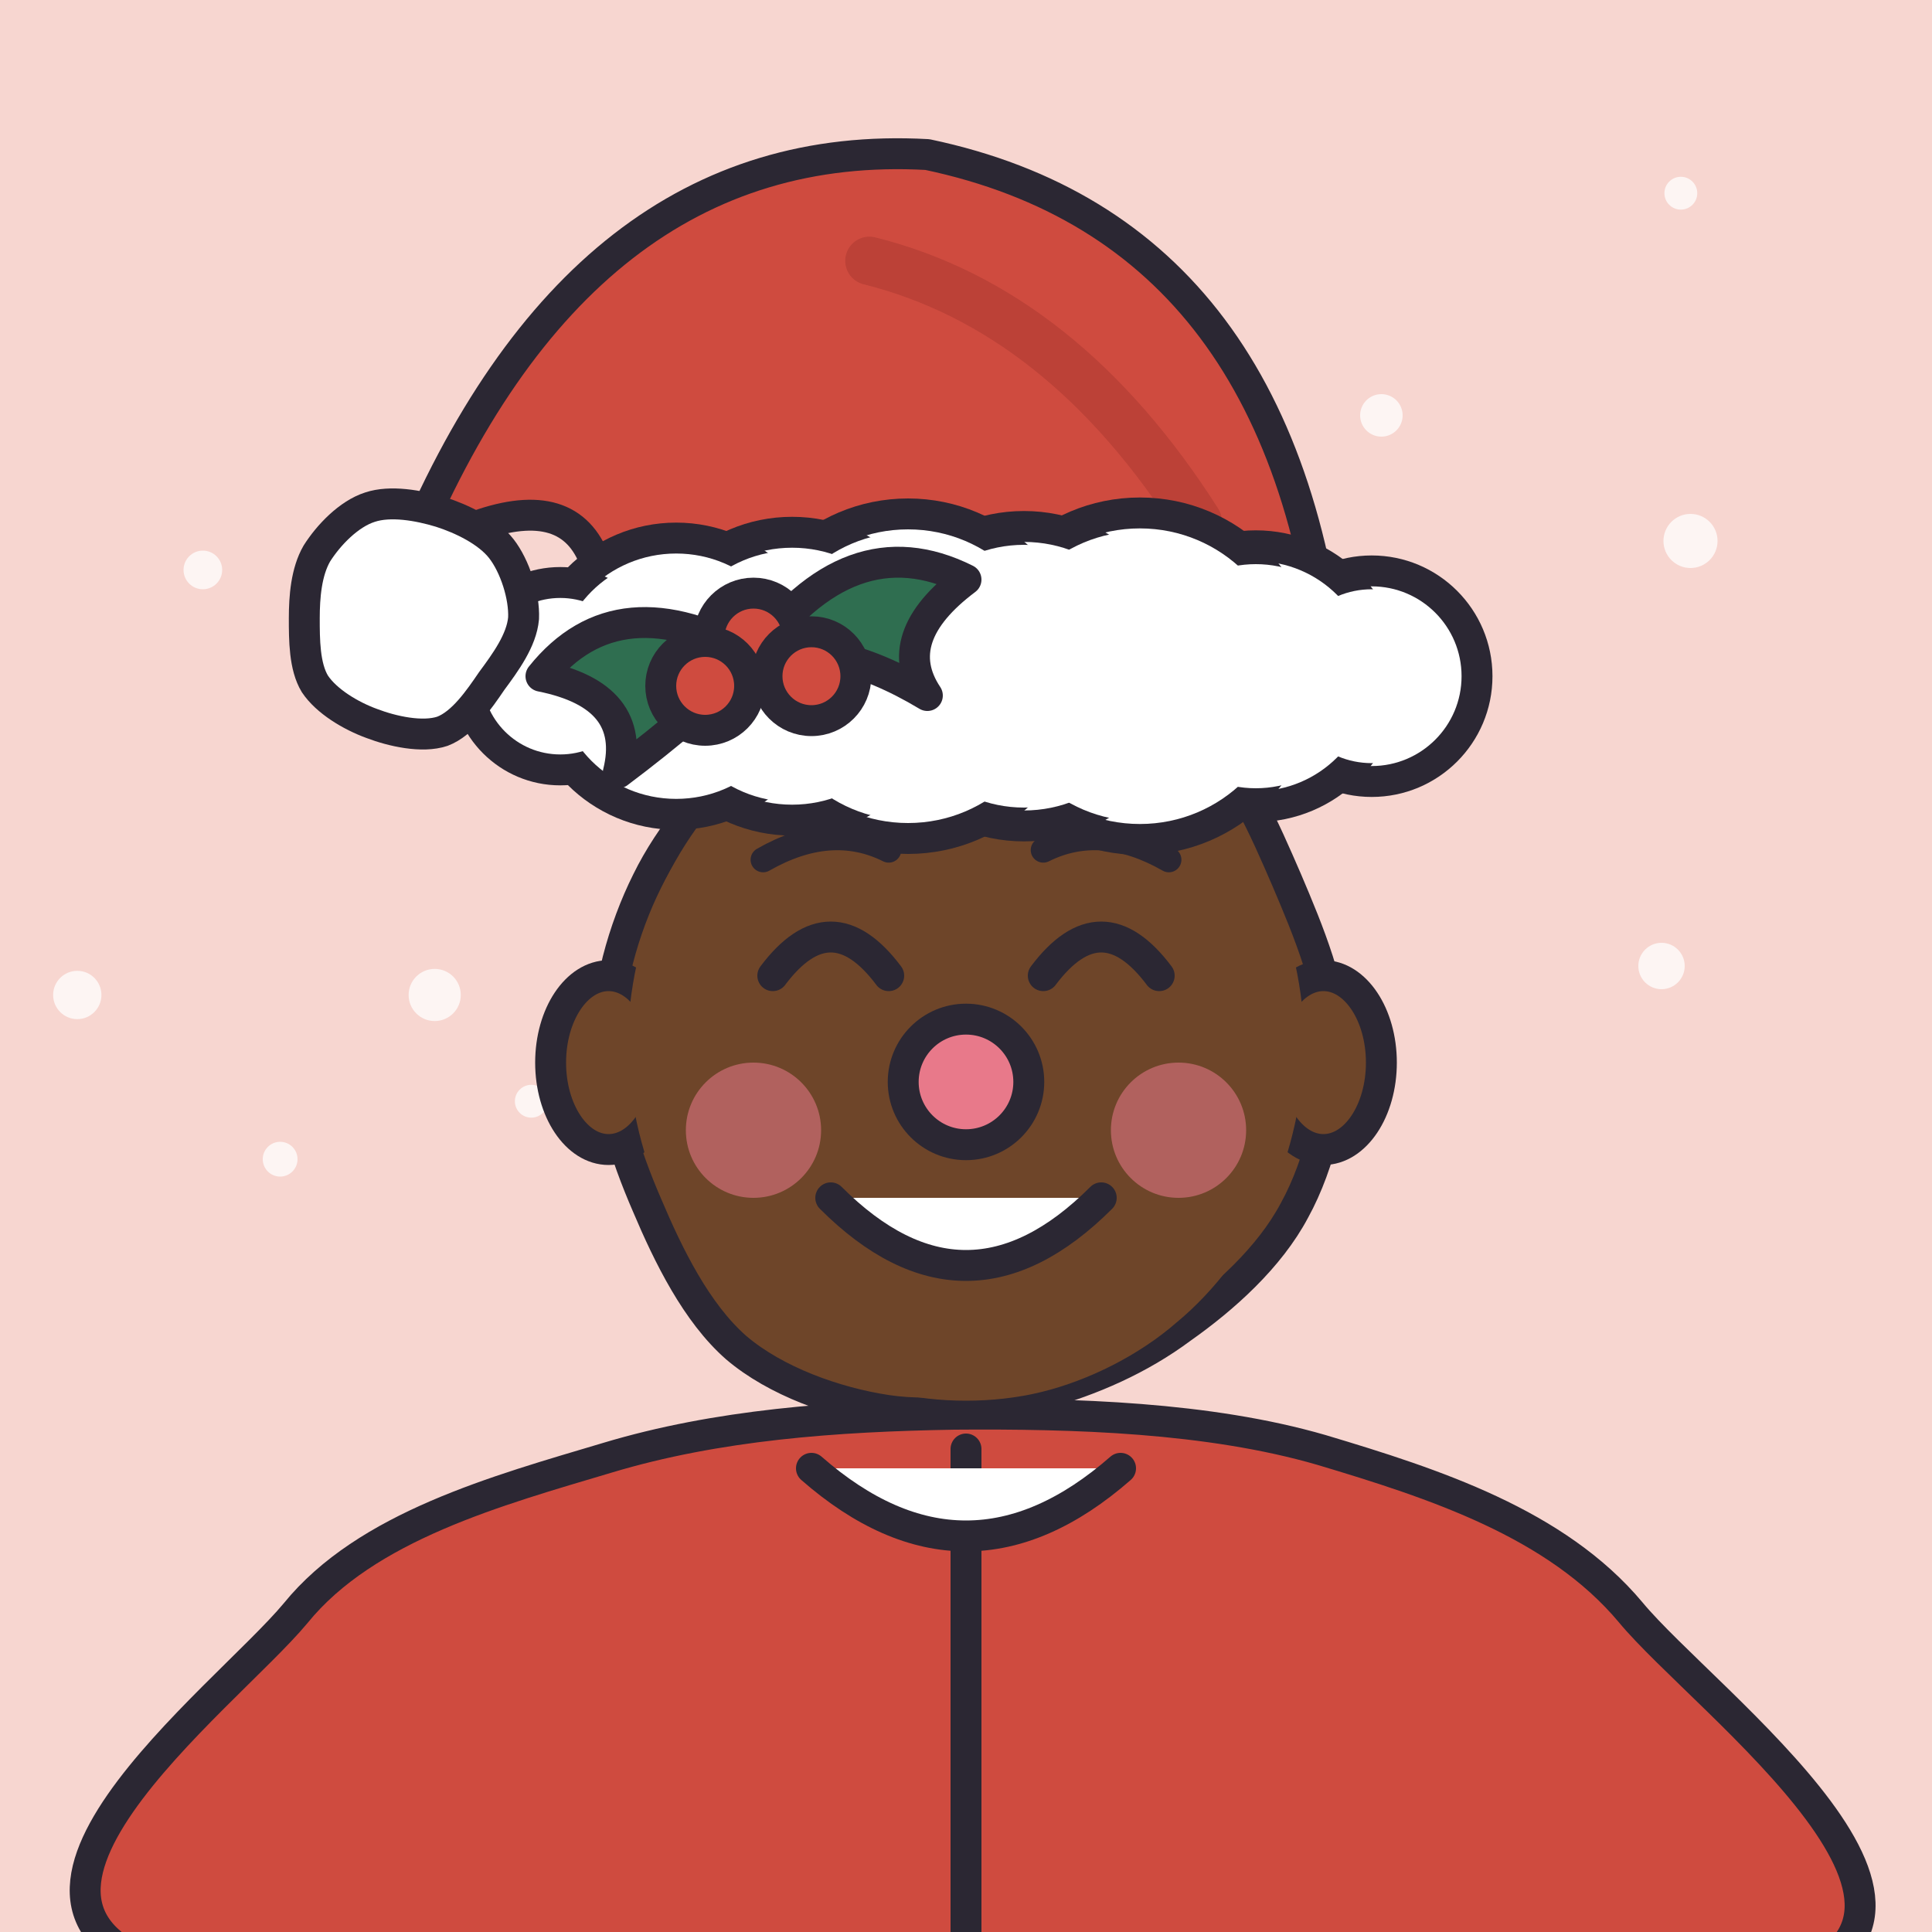
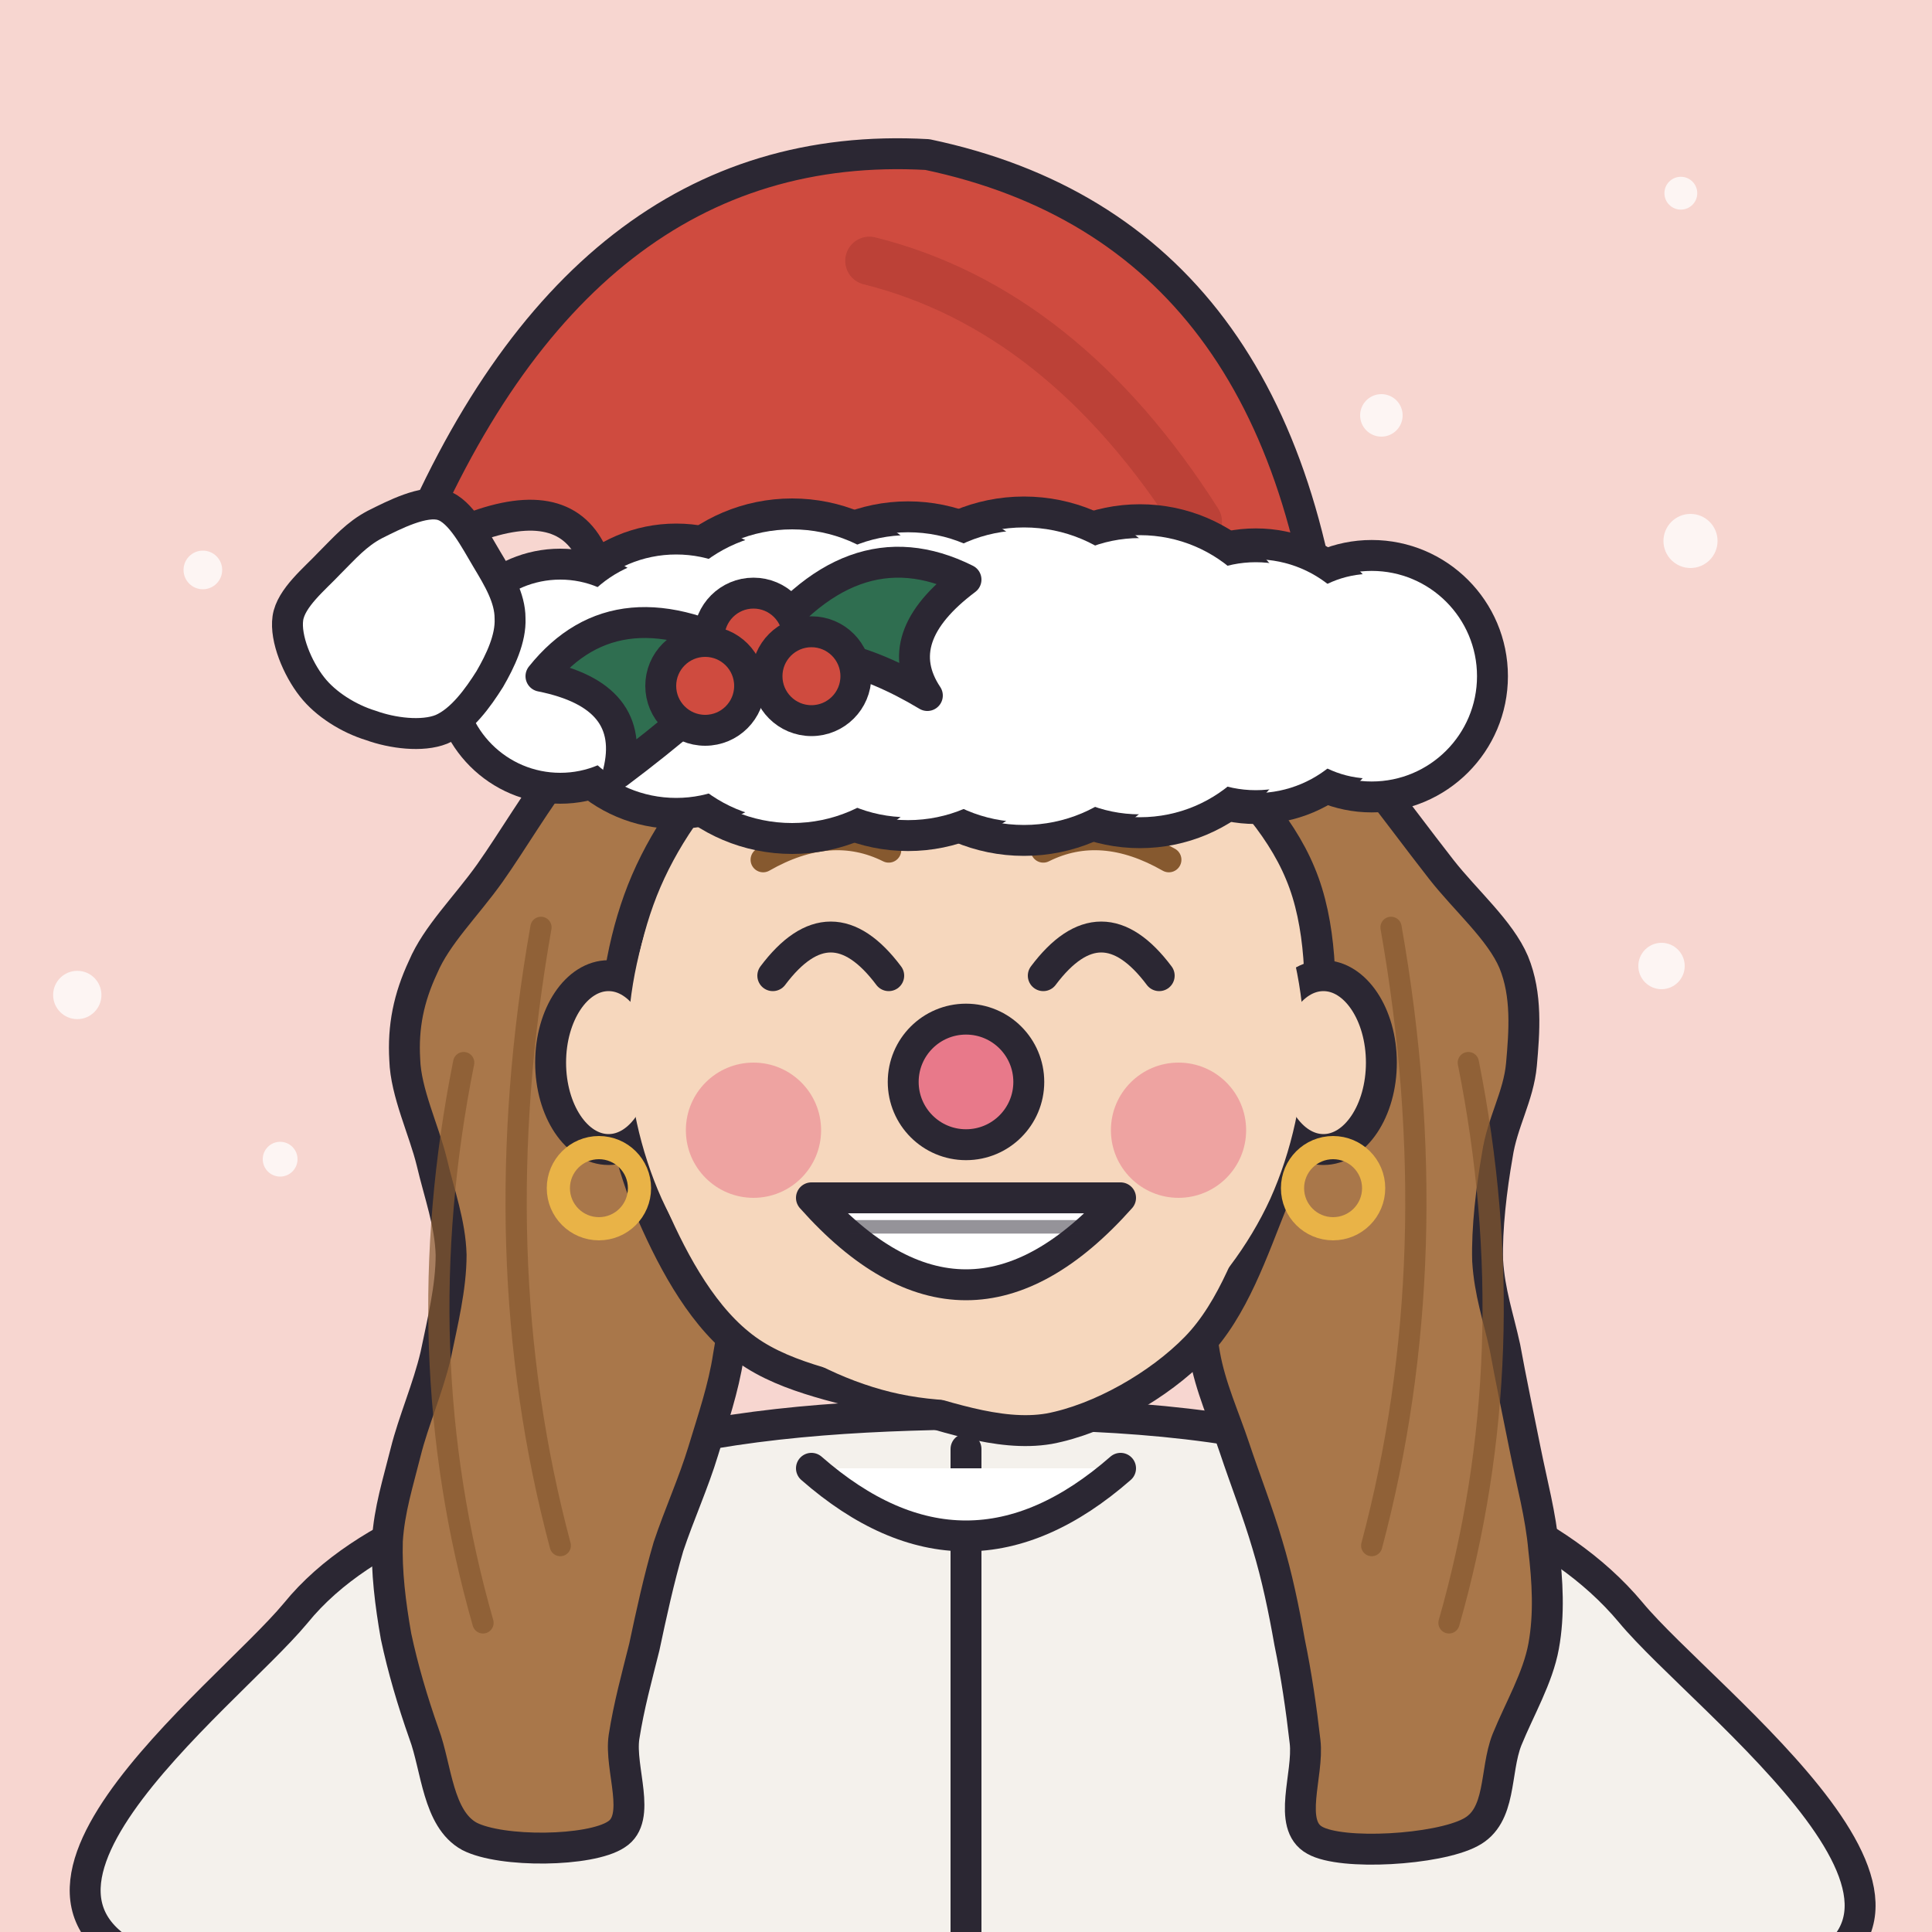
<svg xmlns="http://www.w3.org/2000/svg" viewBox="0 0 200 200" width="400" height="400">
  <rect width="200" height="200" fill="#f7d6d0" />
  <circle cx="172" cy="100" r="2.4" fill="#fff" opacity=".75" />
  <circle cx="8" cy="103" r="2.5" fill="#fff" opacity=".75" />
  <circle cx="21" cy="59" r="2.0" fill="#fff" opacity=".75" />
  <circle cx="45" cy="103" r="2.7" fill="#fff" opacity=".75" />
  <circle cx="55" cy="114" r="1.7" fill="#fff" opacity=".75" />
  <circle cx="32" cy="61" r="1.5" fill="#fff" opacity=".75" />
  <circle cx="175" cy="56" r="2.8" fill="#fff" opacity=".75" />
  <circle cx="79" cy="24" r="2.9" fill="#fff" opacity=".75" />
  <circle cx="143" cy="43" r="2.2" fill="#fff" opacity=".75" />
  <circle cx="117" cy="63" r="1.6" fill="#fff" opacity=".75" />
  <circle cx="174" cy="20" r="1.7" fill="#fff" opacity=".75" />
  <circle cx="106" cy="63" r="2.7" fill="#fff" opacity=".75" />
  <circle cx="80" cy="75" r="2.0" fill="#fff" opacity=".75" />
  <circle cx="29" cy="120" r="1.8" fill="#fff" opacity=".75" />
-   <path d="M18.9 204.5 C-6.5 198.1 23.2 175.9 30.6 167.0 C37.9 158.0 51.5 154.3 62.9 150.9 C74.2 147.5 86.5 146.6 98.8 146.4 C111.1 146.3 125.1 146.7 136.8 150.1 C148.5 153.6 161.1 157.7 168.8 166.9 C176.5 176.2 208.1 199.3 183.1 205.6 C158.1 211.8 44.3 210.9 18.9 204.5Z" fill="#cf4b3f" stroke="#2b2733" stroke-width="3.2" stroke-linecap="round" stroke-linejoin="round" />
+   <path d="M18.9 204.5 C-6.5 198.1 23.2 175.9 30.6 167.0 C37.9 158.0 51.5 154.3 62.9 150.9 C74.2 147.5 86.5 146.6 98.8 146.4 C111.1 146.3 125.1 146.7 136.8 150.1 C148.5 153.6 161.1 157.7 168.8 166.9 C176.5 176.2 208.1 199.3 183.1 205.6 C158.1 211.8 44.3 210.9 18.9 204.5Z" fill="#f4f1ec" stroke="#2b2733" stroke-width="3.2" stroke-linecap="round" stroke-linejoin="round" />
  <path d="M100 150 L100 205" stroke="#2b2733" stroke-width="3.2" stroke-linecap="round" stroke-linejoin="round" fill="none" />
  <path d="M84 152 Q100 166 116 152" fill="#fff" stroke="#2b2733" stroke-width="3.2" stroke-linecap="round" stroke-linejoin="round" />
-   <path d="M138.1 108.0 C138.2 113.7 136.7 120.4 134.0 125.3 C131.4 130.2 126.7 134.4 122.3 137.5 C118.0 140.7 113.0 142.9 107.9 144.3 C102.8 145.7 97.1 146.8 91.8 146.0 C86.5 145.2 80.3 143.0 76.2 139.5 C72.1 135.9 69.2 130.0 67.0 124.8 C64.7 119.5 62.8 113.6 62.8 108.0 C62.8 102.4 64.5 96.2 67.0 91.2 C69.4 86.3 73.3 81.7 77.4 78.2 C81.6 74.7 86.7 71.8 91.8 70.3 C97.0 68.8 103.0 68.1 108.4 69.1 C113.8 70.0 120.1 72.3 124.2 76.0 C128.3 79.7 130.9 85.8 133.2 91.1 C135.5 96.5 137.9 102.3 138.1 108.0Z" fill="#6e4529" stroke="#2b2733" stroke-width="3.2" stroke-linecap="round" stroke-linejoin="round" />
-   <ellipse cx="63" cy="110" rx="6" ry="9" fill="#6e4529" stroke="#2b2733" stroke-width="3.2" stroke-linecap="round" stroke-linejoin="round" />
-   <ellipse cx="137" cy="110" rx="6" ry="9" fill="#6e4529" stroke="#2b2733" stroke-width="3.2" stroke-linecap="round" stroke-linejoin="round" />
-   <path d="M135.0 108.0 C135.0 113.4 133.7 119.2 131.5 124.1 C129.3 128.9 125.8 133.6 121.8 136.9 C117.9 140.3 112.7 142.9 107.8 144.1 C102.9 145.3 97.1 145.3 92.2 144.1 C87.3 142.9 82.1 140.3 78.2 136.9 C74.2 133.6 70.7 128.9 68.5 124.1 C66.3 119.2 65.0 113.4 65.0 108.0 C65.0 102.6 66.3 96.8 68.5 91.9 C70.7 87.1 74.2 82.4 78.2 79.1 C82.1 75.7 87.3 73.1 92.2 71.9 C97.1 70.7 102.9 70.7 107.8 71.9 C112.7 73.1 117.9 75.7 121.8 79.1 C125.8 82.4 129.3 87.1 131.5 91.9 C133.7 96.8 135.0 102.6 135.0 108.0Z" fill="#6e4529" />
+   <path d="M66.4 70.3 C63.8 71.8 60.8 76.0 58.2 79.4 C55.6 82.7 53.1 87.0 50.7 90.4 C48.2 93.9 45.2 96.8 43.8 100.1 C42.3 103.3 41.7 106.3 41.9 109.7 C42.0 113.1 43.9 117.0 44.7 120.3 C45.5 123.7 46.6 126.6 46.7 129.9 C46.7 133.3 45.8 136.9 45.1 140.3 C44.3 143.7 42.8 147.1 42.0 150.3 C41.2 153.5 40.3 156.3 40.1 159.5 C40.0 162.7 40.4 166.0 41.0 169.4 C41.7 172.7 42.7 176.1 43.9 179.5 C45.2 183.0 45.3 188.3 48.6 190.1 C51.9 191.8 61.1 191.7 63.8 189.9 C66.5 188.2 64.1 183.1 64.6 179.8 C65.1 176.6 65.9 173.7 66.7 170.5 C67.4 167.2 68.2 163.5 69.2 160.1 C70.3 156.8 71.8 153.5 72.8 150.2 C73.8 146.9 74.9 143.7 75.4 140.4 C76.0 137.2 76.2 133.9 76.2 130.5 C76.1 127.1 75.6 123.7 75.2 120.2 C74.9 116.7 74.6 112.9 74.2 109.5 C73.8 106.1 73.0 103.0 72.9 99.7 C72.8 96.4 73.2 92.8 73.4 89.5 C73.5 86.2 73.5 83.1 73.6 79.9 C73.6 76.7 74.8 71.9 73.6 70.3 C72.4 68.7 69.0 68.8 66.4 70.3Z" fill="#a9774a" stroke="#2b2733" stroke-width="3.2" stroke-linecap="round" stroke-linejoin="round" />
+   <path d="M56 96 Q50 130 58 160" fill="none" stroke="#86592f" stroke-width="2.2" stroke-linecap="round" opacity=".7" />
+   <path d="M48 110 Q42 140 50 168" fill="none" stroke="#86592f" stroke-width="2.2" stroke-linecap="round" opacity=".7" />
+   <path d="M133.5 70.2 C136.2 71.9 139.3 77.2 141.9 80.5 C144.5 83.8 146.7 86.8 149.2 90.0 C151.7 93.2 155.3 96.3 156.7 99.6 C158.1 103.0 157.8 106.8 157.5 110.2 C157.2 113.5 155.5 116.2 155.0 119.6 C154.4 123.0 153.9 127.2 154.0 130.5 C154.2 133.8 155.1 136.3 155.8 139.5 C156.4 142.8 157.2 146.6 157.9 150.1 C158.6 153.6 159.5 156.9 159.8 160.3 C160.2 163.7 160.4 167.1 159.8 170.4 C159.2 173.7 157.3 176.9 156.0 180.1 C154.7 183.4 155.5 188.0 152.2 189.7 C148.8 191.5 138.9 192.1 136.1 190.5 C133.2 188.9 135.5 183.7 135.1 180.3 C134.7 176.8 134.2 173.4 133.5 170.0 C132.9 166.6 132.2 163.2 131.2 159.9 C130.2 156.5 128.9 153.2 127.8 149.9 C126.7 146.6 125.3 143.6 124.7 140.2 C124.1 136.9 124.4 132.9 124.3 129.6 C124.2 126.3 123.9 123.7 124.3 120.4 C124.6 117.1 125.9 113.3 126.4 109.9 C126.9 106.4 127.2 102.9 127.3 99.6 C127.5 96.3 127.5 93.3 127.3 90.0 C127.1 86.7 126.5 82.9 126.3 79.6 C126.0 76.2 124.6 71.5 125.8 69.9 C127.0 68.3 130.8 68.4 133.5 70.2Z" fill="#a9774a" stroke="#2b2733" stroke-width="3.2" stroke-linecap="round" stroke-linejoin="round" />
+   <path d="M144 96 Q150 130 142 160" fill="none" stroke="#86592f" stroke-width="2.2" stroke-linecap="round" opacity=".7" />
+   <path d="M152 110 Q158 140 150 168" fill="none" stroke="#86592f" stroke-width="2.2" stroke-linecap="round" opacity=".7" />
+   <path d="M136.4 108.0 C136.0 113.6 133.9 118.9 131.8 124.2 C129.7 129.4 127.7 135.5 123.8 139.5 C120.0 143.4 113.9 146.9 108.6 147.9 C103.3 148.8 97.4 146.4 92.0 145.0 C86.6 143.5 80.6 142.5 76.5 139.1 C72.3 135.7 69.3 129.9 67.1 124.7 C65.0 119.5 63.7 113.6 63.6 108.0 C63.6 102.4 64.7 96.3 66.9 91.2 C69.1 86.1 72.8 80.9 77.0 77.6 C81.2 74.2 86.9 72.4 92.1 71.3 C97.2 70.3 102.7 70.3 107.9 71.3 C113.2 72.2 119.0 73.9 123.4 77.0 C127.9 80.2 132.5 85.3 134.6 90.4 C136.8 95.6 136.9 102.4 136.4 108.0Z" fill="#f6d7bd" stroke="#2b2733" stroke-width="3.2" stroke-linecap="round" stroke-linejoin="round" />
+   <ellipse cx="63" cy="110" rx="6" ry="9" fill="#f6d7bd" stroke="#2b2733" stroke-width="3.2" stroke-linecap="round" stroke-linejoin="round" />
+   <ellipse cx="137" cy="110" rx="6" ry="9" fill="#f6d7bd" stroke="#2b2733" stroke-width="3.2" stroke-linecap="round" stroke-linejoin="round" />
+   <path d="M135.0 108.0 C135.0 113.4 133.7 119.2 131.5 124.1 C129.3 128.9 125.8 133.6 121.8 136.9 C117.9 140.3 112.7 142.9 107.8 144.1 C102.9 145.3 97.1 145.3 92.2 144.1 C87.3 142.9 82.1 140.3 78.2 136.9 C74.2 133.6 70.7 128.9 68.5 124.1 C66.3 119.2 65.0 113.4 65.0 108.0 C65.0 102.6 66.3 96.8 68.5 91.9 C70.7 87.1 74.2 82.4 78.2 79.1 C82.1 75.7 87.3 73.1 92.2 71.9 C97.1 70.7 102.9 70.7 107.8 71.9 C112.7 73.1 117.9 75.7 121.8 79.1 C125.8 82.4 129.3 87.1 131.5 91.9 C133.7 96.8 135.0 102.6 135.0 108.0Z" fill="#f6d7bd" />
+   <circle cx="62" cy="123" r="4.2" fill="none" stroke="#e9b347" stroke-width="2.4" />
+   <circle cx="138" cy="123" r="4.2" fill="none" stroke="#e9b347" stroke-width="2.4" />
  <circle cx="78" cy="117" r="7" fill="#e8798a" opacity=".55" />
  <circle cx="122" cy="117" r="7" fill="#e8798a" opacity=".55" />
-   <path d="M86 124 Q100 138 114 124" fill="#fff" stroke="#2b2733" stroke-width="3.2" stroke-linecap="round" stroke-linejoin="round" />
+   <path d="M84 124 Q100 142 116 124 Z" fill="#fff" stroke="#2b2733" stroke-width="3.2" stroke-linecap="round" stroke-linejoin="round" />
+   <path d="M88 127 L112 127" stroke="#2b2733" stroke-width="1.4" opacity=".5" />
  <circle cx="100" cy="112" r="6.5" fill="#e8798a" stroke="#2b2733" stroke-width="3.2" stroke-linecap="round" stroke-linejoin="round" />
  <path d="M80 101 Q86 93 92 101" fill="none" stroke="#2b2733" stroke-width="3.2" stroke-linecap="round" stroke-linejoin="round" />
  <path d="M108 101 Q114 93 120 101" fill="none" stroke="#2b2733" stroke-width="3.2" stroke-linecap="round" stroke-linejoin="round" />
-   <path d="M79 89 Q86 85 92 88" fill="none" stroke="#2b2733" stroke-width="2.6" stroke-linecap="round" />
-   <path d="M108 88 Q114 85 121 89" fill="none" stroke="#2b2733" stroke-width="2.6" stroke-linecap="round" />
+   <path d="M79 89 Q86 85 92 88" fill="none" stroke="#86592f" stroke-width="2.6" stroke-linecap="round" />
+   <path d="M108 88 Q114 85 121 89" fill="none" stroke="#86592f" stroke-width="2.6" stroke-linecap="round" />
  <g transform="translate(200 0) scale(-1 1)">
    <path d="M62 72 Q66 24 104 16 Q140 14 158 58 Q134 44 138 72Z" fill="#cf4b3f" stroke="#2b2733" stroke-width="3.2" stroke-linecap="round" stroke-linejoin="round" />
    <path d="M76 54 Q90 32 110 27" fill="none" stroke="#a3352d" stroke-width="5" stroke-linecap="round" opacity=".45" />
-     <circle cx="58.0" cy="70.0" r="10.9" fill="#fff" stroke="#2b2733" stroke-width="3.2" stroke-linecap="round" stroke-linejoin="round" />
-     <circle cx="70.0" cy="70.0" r="13.5" fill="#fff" stroke="#2b2733" stroke-width="3.2" stroke-linecap="round" stroke-linejoin="round" />
-     <circle cx="82.0" cy="70.0" r="16.9" fill="#fff" stroke="#2b2733" stroke-width="3.2" stroke-linecap="round" stroke-linejoin="round" />
-     <circle cx="94.0" cy="70.0" r="15.5" fill="#fff" stroke="#2b2733" stroke-width="3.2" stroke-linecap="round" stroke-linejoin="round" />
-     <circle cx="106.0" cy="70.0" r="16.8" fill="#fff" stroke="#2b2733" stroke-width="3.2" stroke-linecap="round" stroke-linejoin="round" />
-     <circle cx="118.0" cy="70.0" r="14.9" fill="#fff" stroke="#2b2733" stroke-width="3.2" stroke-linecap="round" stroke-linejoin="round" />
-     <circle cx="130.0" cy="70.0" r="14.3" fill="#fff" stroke="#2b2733" stroke-width="3.2" stroke-linecap="round" stroke-linejoin="round" />
-     <circle cx="142.0" cy="70.0" r="9.7" fill="#fff" stroke="#2b2733" stroke-width="3.2" stroke-linecap="round" stroke-linejoin="round" />
-     <circle cx="58.0" cy="70.0" r="9.0" fill="#fff" />
-     <circle cx="70.0" cy="70.0" r="11.6" fill="#fff" />
-     <circle cx="82.0" cy="70.0" r="15.0" fill="#fff" />
-     <circle cx="94.0" cy="70.0" r="13.6" fill="#fff" />
-     <circle cx="106.0" cy="70.0" r="14.9" fill="#fff" />
-     <circle cx="118.0" cy="70.0" r="13.0" fill="#fff" />
-     <circle cx="130.0" cy="70.0" r="12.4" fill="#fff" />
-     <circle cx="142.0" cy="70.0" r="7.8" fill="#fff" />
-     <path d="M168.5 64.0 C168.5 66.2 168.5 69.0 167.4 70.8 C166.2 72.6 163.7 74.1 161.5 74.9 C159.4 75.7 156.3 76.4 154.2 75.7 C152.1 74.9 150.4 72.4 149.1 70.5 C147.7 68.6 146.0 66.3 145.8 64.0 C145.7 61.7 146.7 58.6 148.1 56.8 C149.5 55.0 152.2 53.7 154.4 53.0 C156.7 52.3 159.6 51.8 161.7 52.5 C163.9 53.2 166.0 55.4 167.2 57.3 C168.3 59.2 168.5 61.8 168.5 64.0Z" fill="#fff" stroke="#2b2733" stroke-width="3.2" stroke-linecap="round" stroke-linejoin="round" />
+     <circle cx="58.0" cy="70.0" r="12.5" fill="#fff" stroke="#2b2733" stroke-width="3.2" stroke-linecap="round" stroke-linejoin="round" />
+     <circle cx="70.0" cy="70.0" r="13.7" fill="#fff" stroke="#2b2733" stroke-width="3.2" stroke-linecap="round" stroke-linejoin="round" />
+     <circle cx="82.0" cy="70.0" r="16.2" fill="#fff" stroke="#2b2733" stroke-width="3.2" stroke-linecap="round" stroke-linejoin="round" />
+     <circle cx="94.0" cy="70.0" r="17.0" fill="#fff" stroke="#2b2733" stroke-width="3.2" stroke-linecap="round" stroke-linejoin="round" />
+     <circle cx="106.0" cy="70.0" r="16.5" fill="#fff" stroke="#2b2733" stroke-width="3.2" stroke-linecap="round" stroke-linejoin="round" />
+     <circle cx="118.0" cy="70.0" r="16.8" fill="#fff" stroke="#2b2733" stroke-width="3.2" stroke-linecap="round" stroke-linejoin="round" />
+     <circle cx="130.0" cy="70.0" r="14.2" fill="#fff" stroke="#2b2733" stroke-width="3.2" stroke-linecap="round" stroke-linejoin="round" />
+     <circle cx="142.0" cy="70.0" r="11.6" fill="#fff" stroke="#2b2733" stroke-width="3.2" stroke-linecap="round" stroke-linejoin="round" />
+     <circle cx="58.0" cy="70.0" r="10.6" fill="#fff" />
+     <circle cx="70.0" cy="70.0" r="11.8" fill="#fff" />
+     <circle cx="82.0" cy="70.0" r="14.3" fill="#fff" />
+     <circle cx="94.0" cy="70.0" r="15.1" fill="#fff" />
+     <circle cx="106.0" cy="70.0" r="14.6" fill="#fff" />
+     <circle cx="118.0" cy="70.0" r="14.9" fill="#fff" />
+     <circle cx="130.0" cy="70.0" r="12.3" fill="#fff" />
+     <circle cx="142.0" cy="70.0" r="9.7" fill="#fff" />
+     <path d="M170.2 64.0 C170.5 66.1 169.2 69.2 167.7 71.1 C166.3 72.9 163.9 74.4 161.6 75.1 C159.4 75.9 156.3 76.3 154.3 75.5 C152.2 74.6 150.5 72.2 149.3 70.3 C148.2 68.4 147.1 66.1 147.2 64.0 C147.2 61.9 148.4 59.9 149.6 57.9 C150.8 55.9 152.3 52.9 154.2 52.3 C156.1 51.7 159.2 53.3 161.2 54.3 C163.1 55.3 164.3 56.7 165.9 58.3 C167.4 59.9 169.9 61.9 170.2 64.0Z" fill="#fff" stroke="#2b2733" stroke-width="3.2" stroke-linecap="round" stroke-linejoin="round" />
  </g>
  <path d="M78 68 q-14 -8 -22 2 q10 2 8 10 q8 -6 14 -12Z" fill="#2f6e50" stroke="#2b2733" stroke-width="3.2" stroke-linecap="round" stroke-linejoin="round" />
  <path d="M78 68 q10 -14 22 -8 q-8 6 -4 12 q-10 -6 -18 -4Z" fill="#2f6e50" stroke="#2b2733" stroke-width="3.2" stroke-linecap="round" stroke-linejoin="round" />
  <circle cx="78" cy="66" r="4.6" fill="#cf4b3f" stroke="#2b2733" stroke-width="3.2" stroke-linecap="round" stroke-linejoin="round" />
  <circle cx="84" cy="70" r="4.6" fill="#cf4b3f" stroke="#2b2733" stroke-width="3.2" stroke-linecap="round" stroke-linejoin="round" />
  <circle cx="73" cy="71" r="4.6" fill="#cf4b3f" stroke="#2b2733" stroke-width="3.2" stroke-linecap="round" stroke-linejoin="round" />
</svg>
